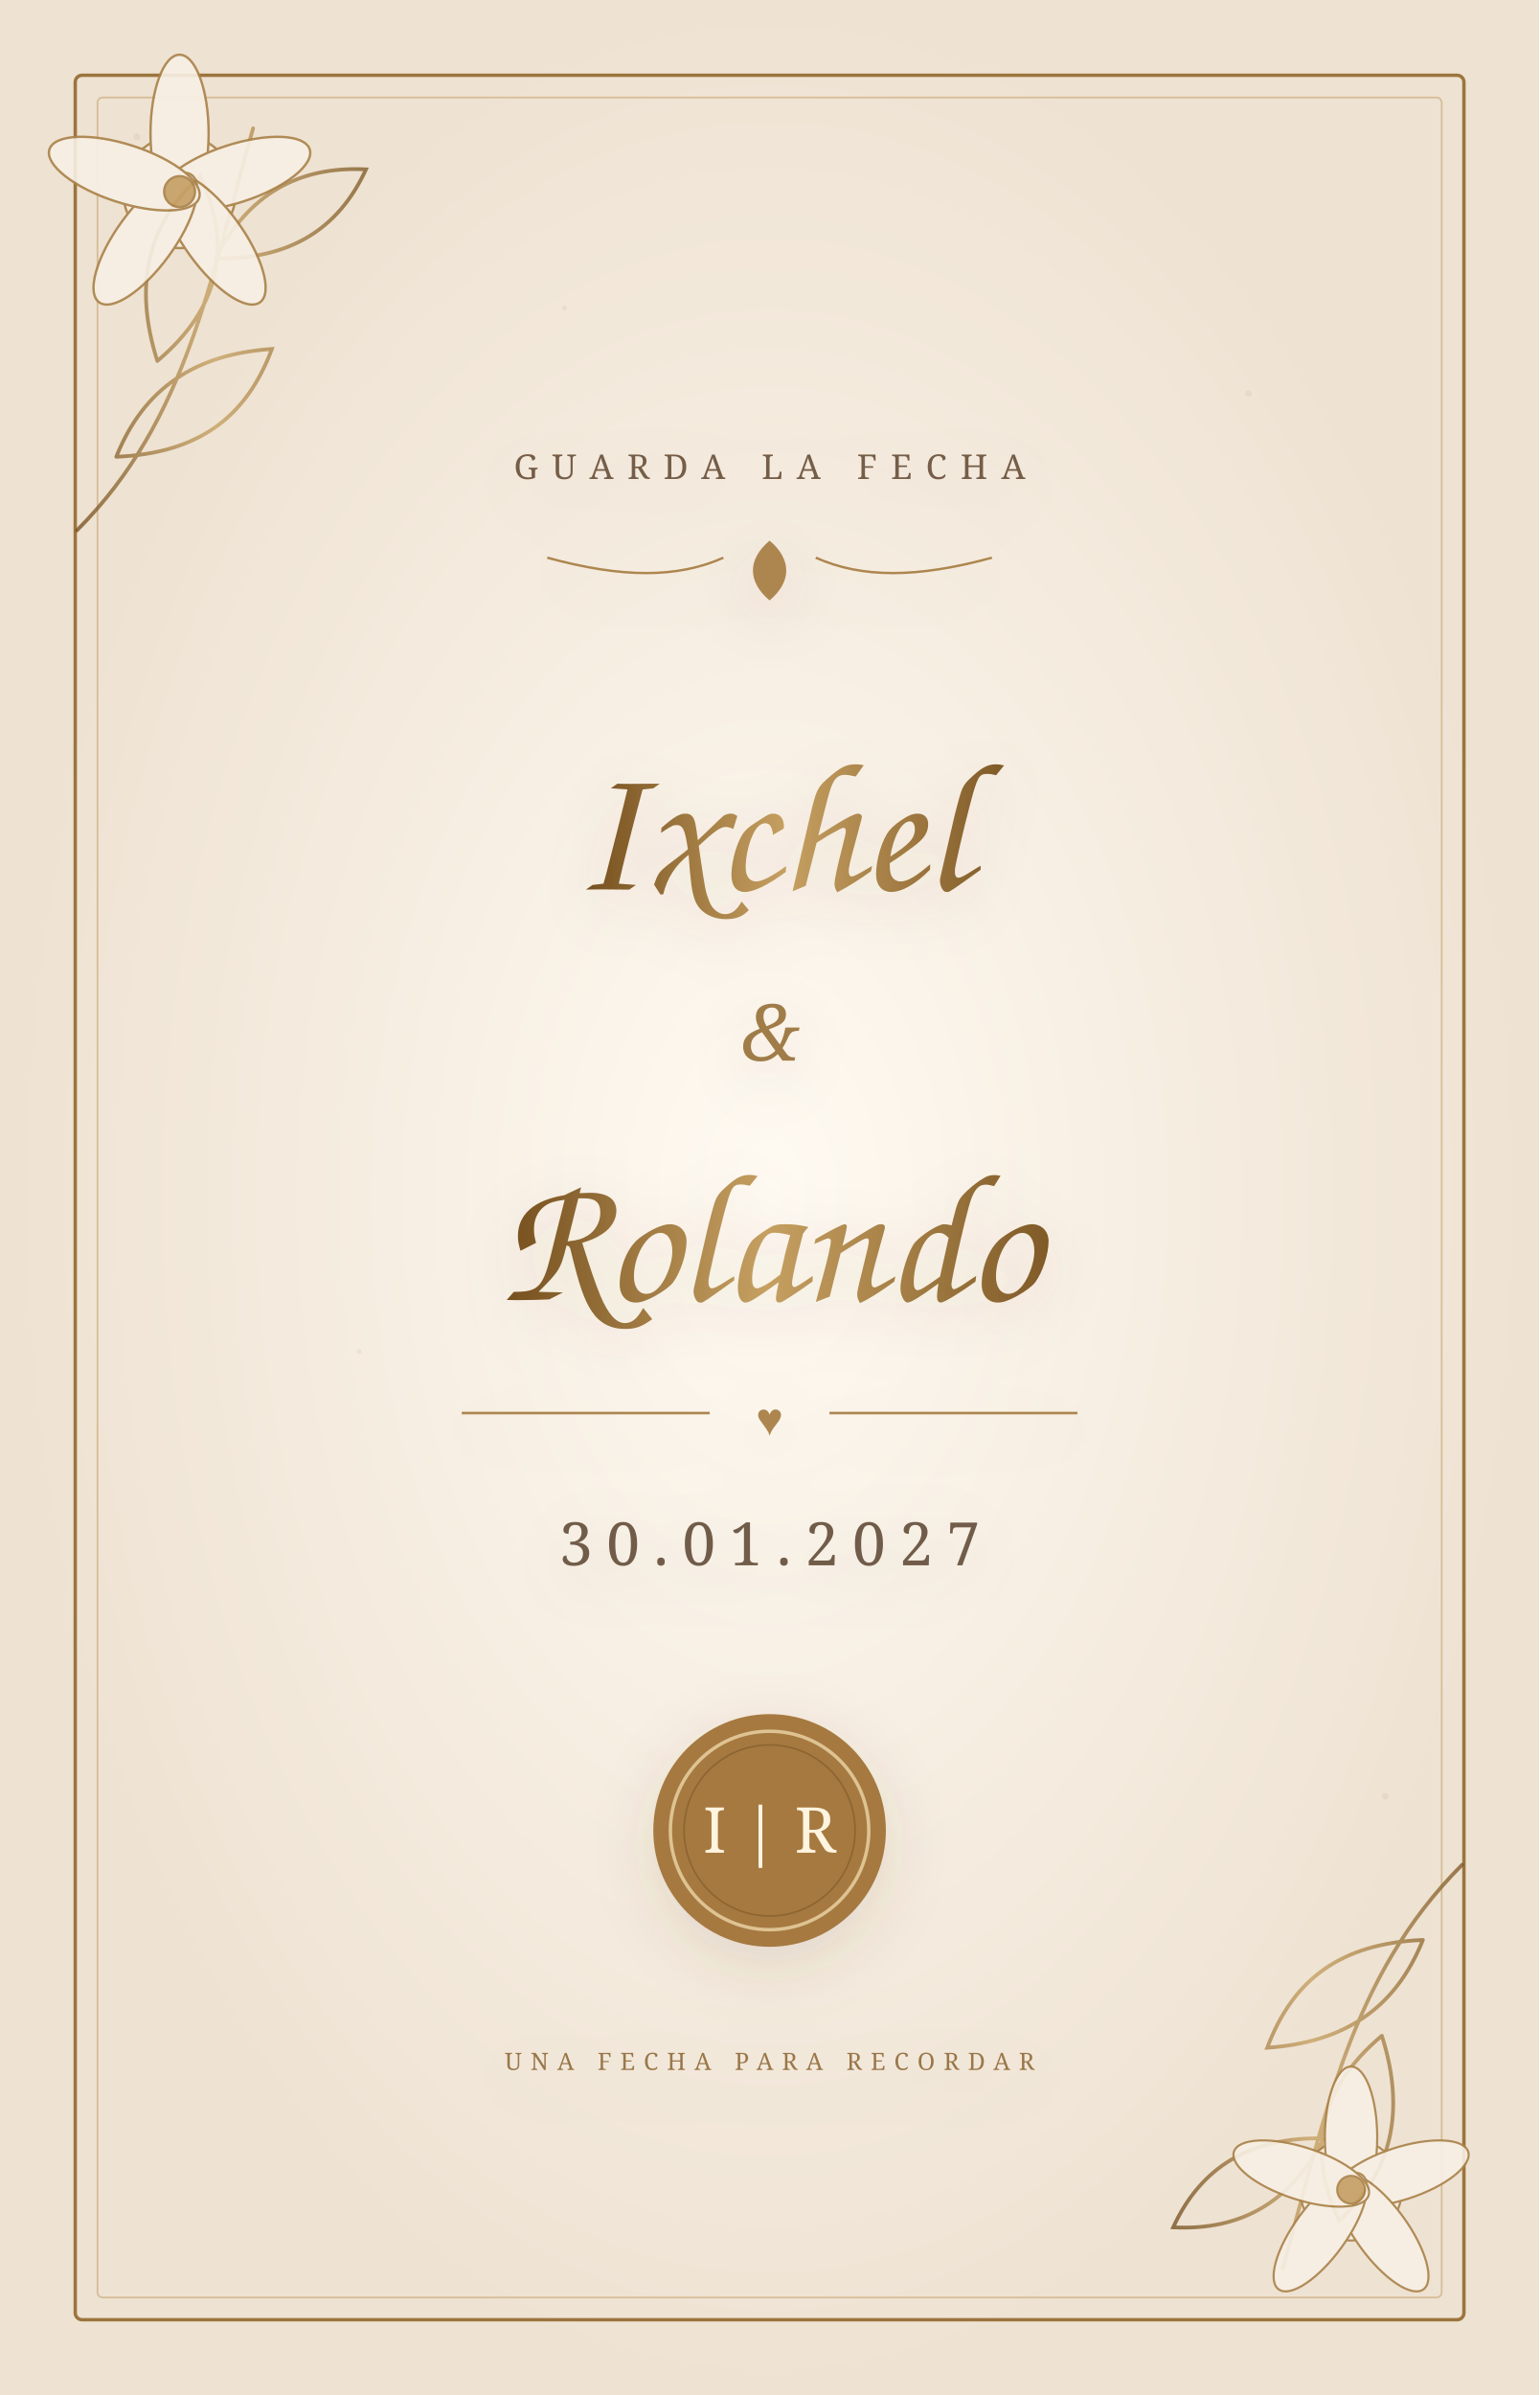
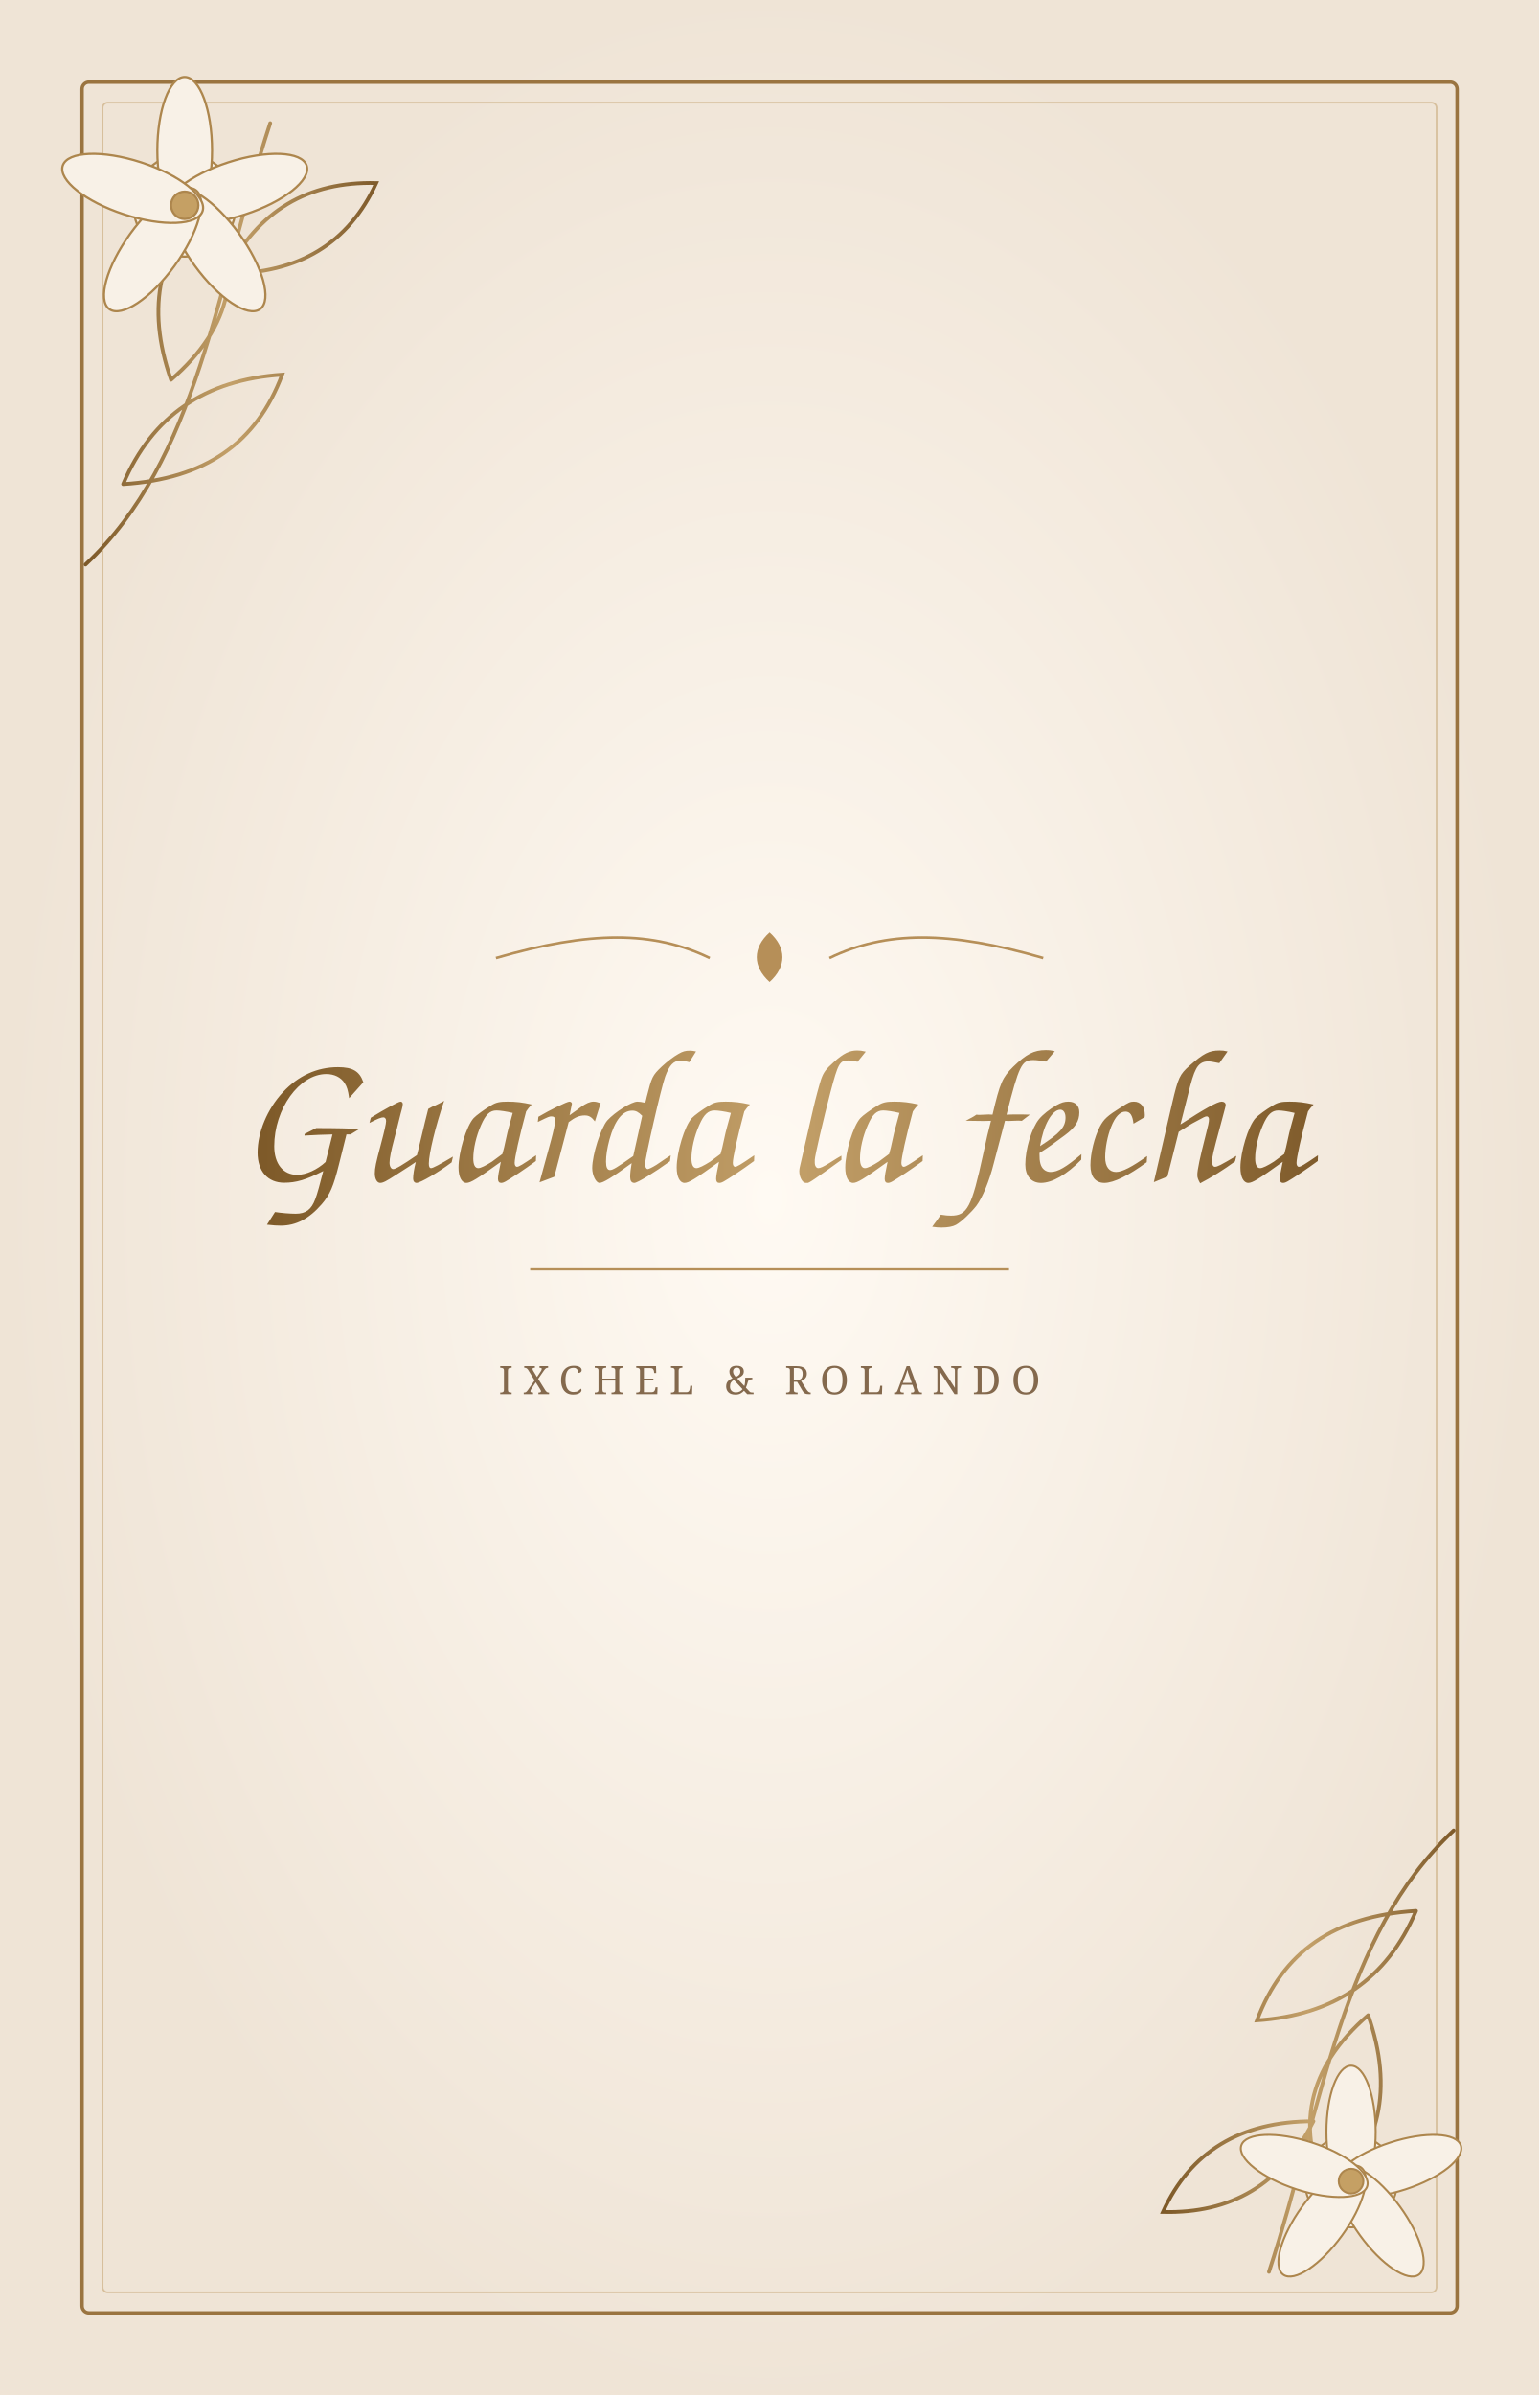
<svg xmlns="http://www.w3.org/2000/svg" viewBox="0 0 900 1400">
  <defs>
    <radialGradient id="paper">
-       <stop stop-color="#fffaf2" />
-       <stop offset="1" stop-color="#eee2d2" />
+       <stop stop-color="#fffaf3" />
+       <stop offset="1" stop-color="#efe4d6" />
    </radialGradient>
    <linearGradient id="gold">
-       <stop stop-color="#76501f" />
-       <stop offset=".48" stop-color="#c6a061" />
-       <stop offset="1" stop-color="#805a27" />
+       <stop stop-color="#7d5928" />
+       <stop offset=".5" stop-color="#c3a069" />
+       <stop offset="1" stop-color="#7f5b2b" />
    </linearGradient>
-     <filter id="shadow">
-       <feDropShadow dx="0" dy="10" stdDeviation="18" flood-color="#604b36" flood-opacity=".13" />
-     </filter>
  </defs>
  <rect width="900" height="1400" fill="url(#paper)" />
-   <g opacity=".08" fill="#806c54">
-     <circle cx="80" cy="80" r="2" />
-     <circle cx="330" cy="180" r="1.5" />
-     <circle cx="730" cy="230" r="2" />
-     <circle cx="210" cy="790" r="1.5" />
-     <circle cx="810" cy="1050" r="2" />
+   <rect x="48" y="48" width="804" height="1304" rx="4" fill="none" stroke="#9a7440" stroke-width="2" />
+   <rect x="60" y="60" width="780" height="1280" rx="3" fill="none" stroke="#c2a06c" stroke-width="1" opacity=".55" />
+   <g fill="none" stroke="url(#gold)" stroke-width="2.2" stroke-linecap="round">
+     <path d="M50 330C116 268 126 170 158 72M72 283c48-3 78-24 93-64-45 3-76 24-93 64M100 222c-15-43-7-78 23-106 20 39 13 75-23 106M132 160c43 0 72-18 88-53-40-1-69 16-88 53" />
+     <path d="M850 1070c-66 62-76 160-108 258M828 1117c-48 3-78 24-93 64 45-3 76-24 93-64M800 1178c15 43 7 78-23 106-20-39-13-75 23-106M768 1240c-43 0-72 18-88 53 40 1 69-16 88-53" />
  </g>
-   <rect x="44" y="44" width="812" height="1312" rx="4" fill="none" stroke="#9b753e" stroke-width="2" />
-   <rect x="57" y="57" width="786" height="1286" rx="3" fill="none" stroke="#c5a46f" stroke-width="1" opacity=".6" />
-   <g fill="none" stroke="url(#gold)" stroke-width="2.2" stroke-linecap="round" opacity=".78">
-     <path d="M45 310C110 245 123 162 148 75M68 267c48-2 76-23 91-63-45 3-75 23-91 63M92 211c-14-44-6-80 25-108 19 40 12 77-25 108M126 151c43 1 72-17 88-52-40-2-69 15-88 52" />
-     <path d="M855 1090c-66 66-80 148-105 236M832 1134c-48 2-76 23-91 63 45-3 75-23 91-63M808 1190c14 44 6 80-25 108-19-40-12-77 25-108M774 1250c-43-1-72 17-88 52 40 2 69-15 88-52" />
-   </g>
-   <g fill="#f7f0e4" stroke="#aa8249" stroke-width="1.4" opacity=".9">
-     <g transform="translate(105 112)">
-       <circle r="33" />
-       <ellipse rx="17" ry="46" transform="rotate(0) translate(0 -34)" />
-       <ellipse rx="17" ry="46" transform="rotate(72) translate(0 -34)" />
-       <ellipse rx="17" ry="46" transform="rotate(144) translate(0 -34)" />
-       <ellipse rx="17" ry="46" transform="rotate(216) translate(0 -34)" />
-       <ellipse rx="17" ry="46" transform="rotate(288) translate(0 -34)" />
-       <circle r="9" fill="#c5a064" />
+   <g fill="#f8f1e7" stroke="#ad864d" stroke-width="1.3">
+     <g transform="translate(108 120)">
+       <circle r="30" />
+       <ellipse rx="16" ry="43" transform="translate(0 -32)" />
+       <ellipse rx="16" ry="43" transform="rotate(72) translate(0 -32)" />
+       <ellipse rx="16" ry="43" transform="rotate(144) translate(0 -32)" />
+       <ellipse rx="16" ry="43" transform="rotate(216) translate(0 -32)" />
+       <ellipse rx="16" ry="43" transform="rotate(288) translate(0 -32)" />
+       <circle r="8" fill="#c5a064" />
    </g>
-     <g transform="translate(790 1280) scale(.9)">
-       <circle r="33" />
-       <ellipse rx="17" ry="46" transform="translate(0 -34)" />
-       <ellipse rx="17" ry="46" transform="rotate(72) translate(0 -34)" />
-       <ellipse rx="17" ry="46" transform="rotate(144) translate(0 -34)" />
-       <ellipse rx="17" ry="46" transform="rotate(216) translate(0 -34)" />
-       <ellipse rx="17" ry="46" transform="rotate(288) translate(0 -34)" />
-       <circle r="9" fill="#c5a064" />
+     <g transform="translate(790 1275) scale(.9)">
+       <circle r="30" />
+       <ellipse rx="16" ry="43" transform="translate(0 -32)" />
+       <ellipse rx="16" ry="43" transform="rotate(72) translate(0 -32)" />
+       <ellipse rx="16" ry="43" transform="rotate(144) translate(0 -32)" />
+       <ellipse rx="16" ry="43" transform="rotate(216) translate(0 -32)" />
+       <ellipse rx="16" ry="43" transform="rotate(288) translate(0 -32)" />
+       <circle r="8" fill="#c5a064" />
    </g>
  </g>
-   <g filter="url(#shadow)">
-     <text x="450" y="280" text-anchor="middle" fill="#755d46" font-family="Georgia,serif" font-size="20" letter-spacing="8">GUARDA LA FECHA</text>
-     <path d="M320 326c44 12 76 12 103 0m54 0c27 12 59 12 103 0" fill="none" stroke="#ad8650" stroke-width="1.4" />
-     <path d="M450 316c-13 11-13 24 0 35 13-11 13-24 0-35z" fill="#ad8650" />
-     <text x="450" y="520" text-anchor="middle" fill="url(#gold)" font-family="cursive" font-size="108" font-style="italic">Ixchel</text>
-     <text x="450" y="620" text-anchor="middle" fill="#a07b48" font-family="Georgia,serif" font-size="46" font-style="italic">&amp;</text>
-     <text x="450" y="760" text-anchor="middle" fill="url(#gold)" font-family="cursive" font-size="108" font-style="italic">Rolando</text>
-     <path d="M270 826h145m70 0h145" stroke="#ad8650" stroke-width="1.5" />
-     <text x="450" y="839" text-anchor="middle" fill="#ad8650" font-size="27">♥</text>
-     <text x="450" y="915" text-anchor="middle" fill="#715b49" font-family="Georgia,serif" font-size="35" letter-spacing="8">30.01.2027</text>
-     <g transform="translate(450 1070)">
-       <circle r="68" fill="#a6793f" />
-       <circle r="58" fill="none" stroke="#dec393" stroke-width="2" />
-       <circle r="50" fill="none" stroke="#795528" opacity=".55" />
-       <text y="13" text-anchor="middle" fill="#fff4df" font-family="Georgia,serif" font-size="37">I | R</text>
-     </g>
-     <text x="450" y="1210" text-anchor="middle" fill="#9a7749" font-family="Georgia,serif" font-size="14" letter-spacing="5">UNA FECHA PARA RECORDAR</text>
-   </g>
+   <path d="M290 560c55-16 92-16 125 0m70 0c33-16 70-16 125 0" fill="none" stroke="#b68f58" stroke-width="1.5" />
+   <path d="M450 545c-10 9-10 20 0 29 10-9 10-20 0-29z" fill="#b68f58" />
+   <text x="450" y="690" text-anchor="middle" fill="url(#gold)" font-family="cursive" font-size="112" font-style="italic">Guarda la fecha</text>
+   <path d="M310 742h280" stroke="#b68f58" stroke-width="1.3" />
+   <text x="450" y="815" text-anchor="middle" fill="#84694d" font-family="Georgia,serif" font-size="23" letter-spacing="6">IXCHEL &amp; ROLANDO</text>
</svg>
